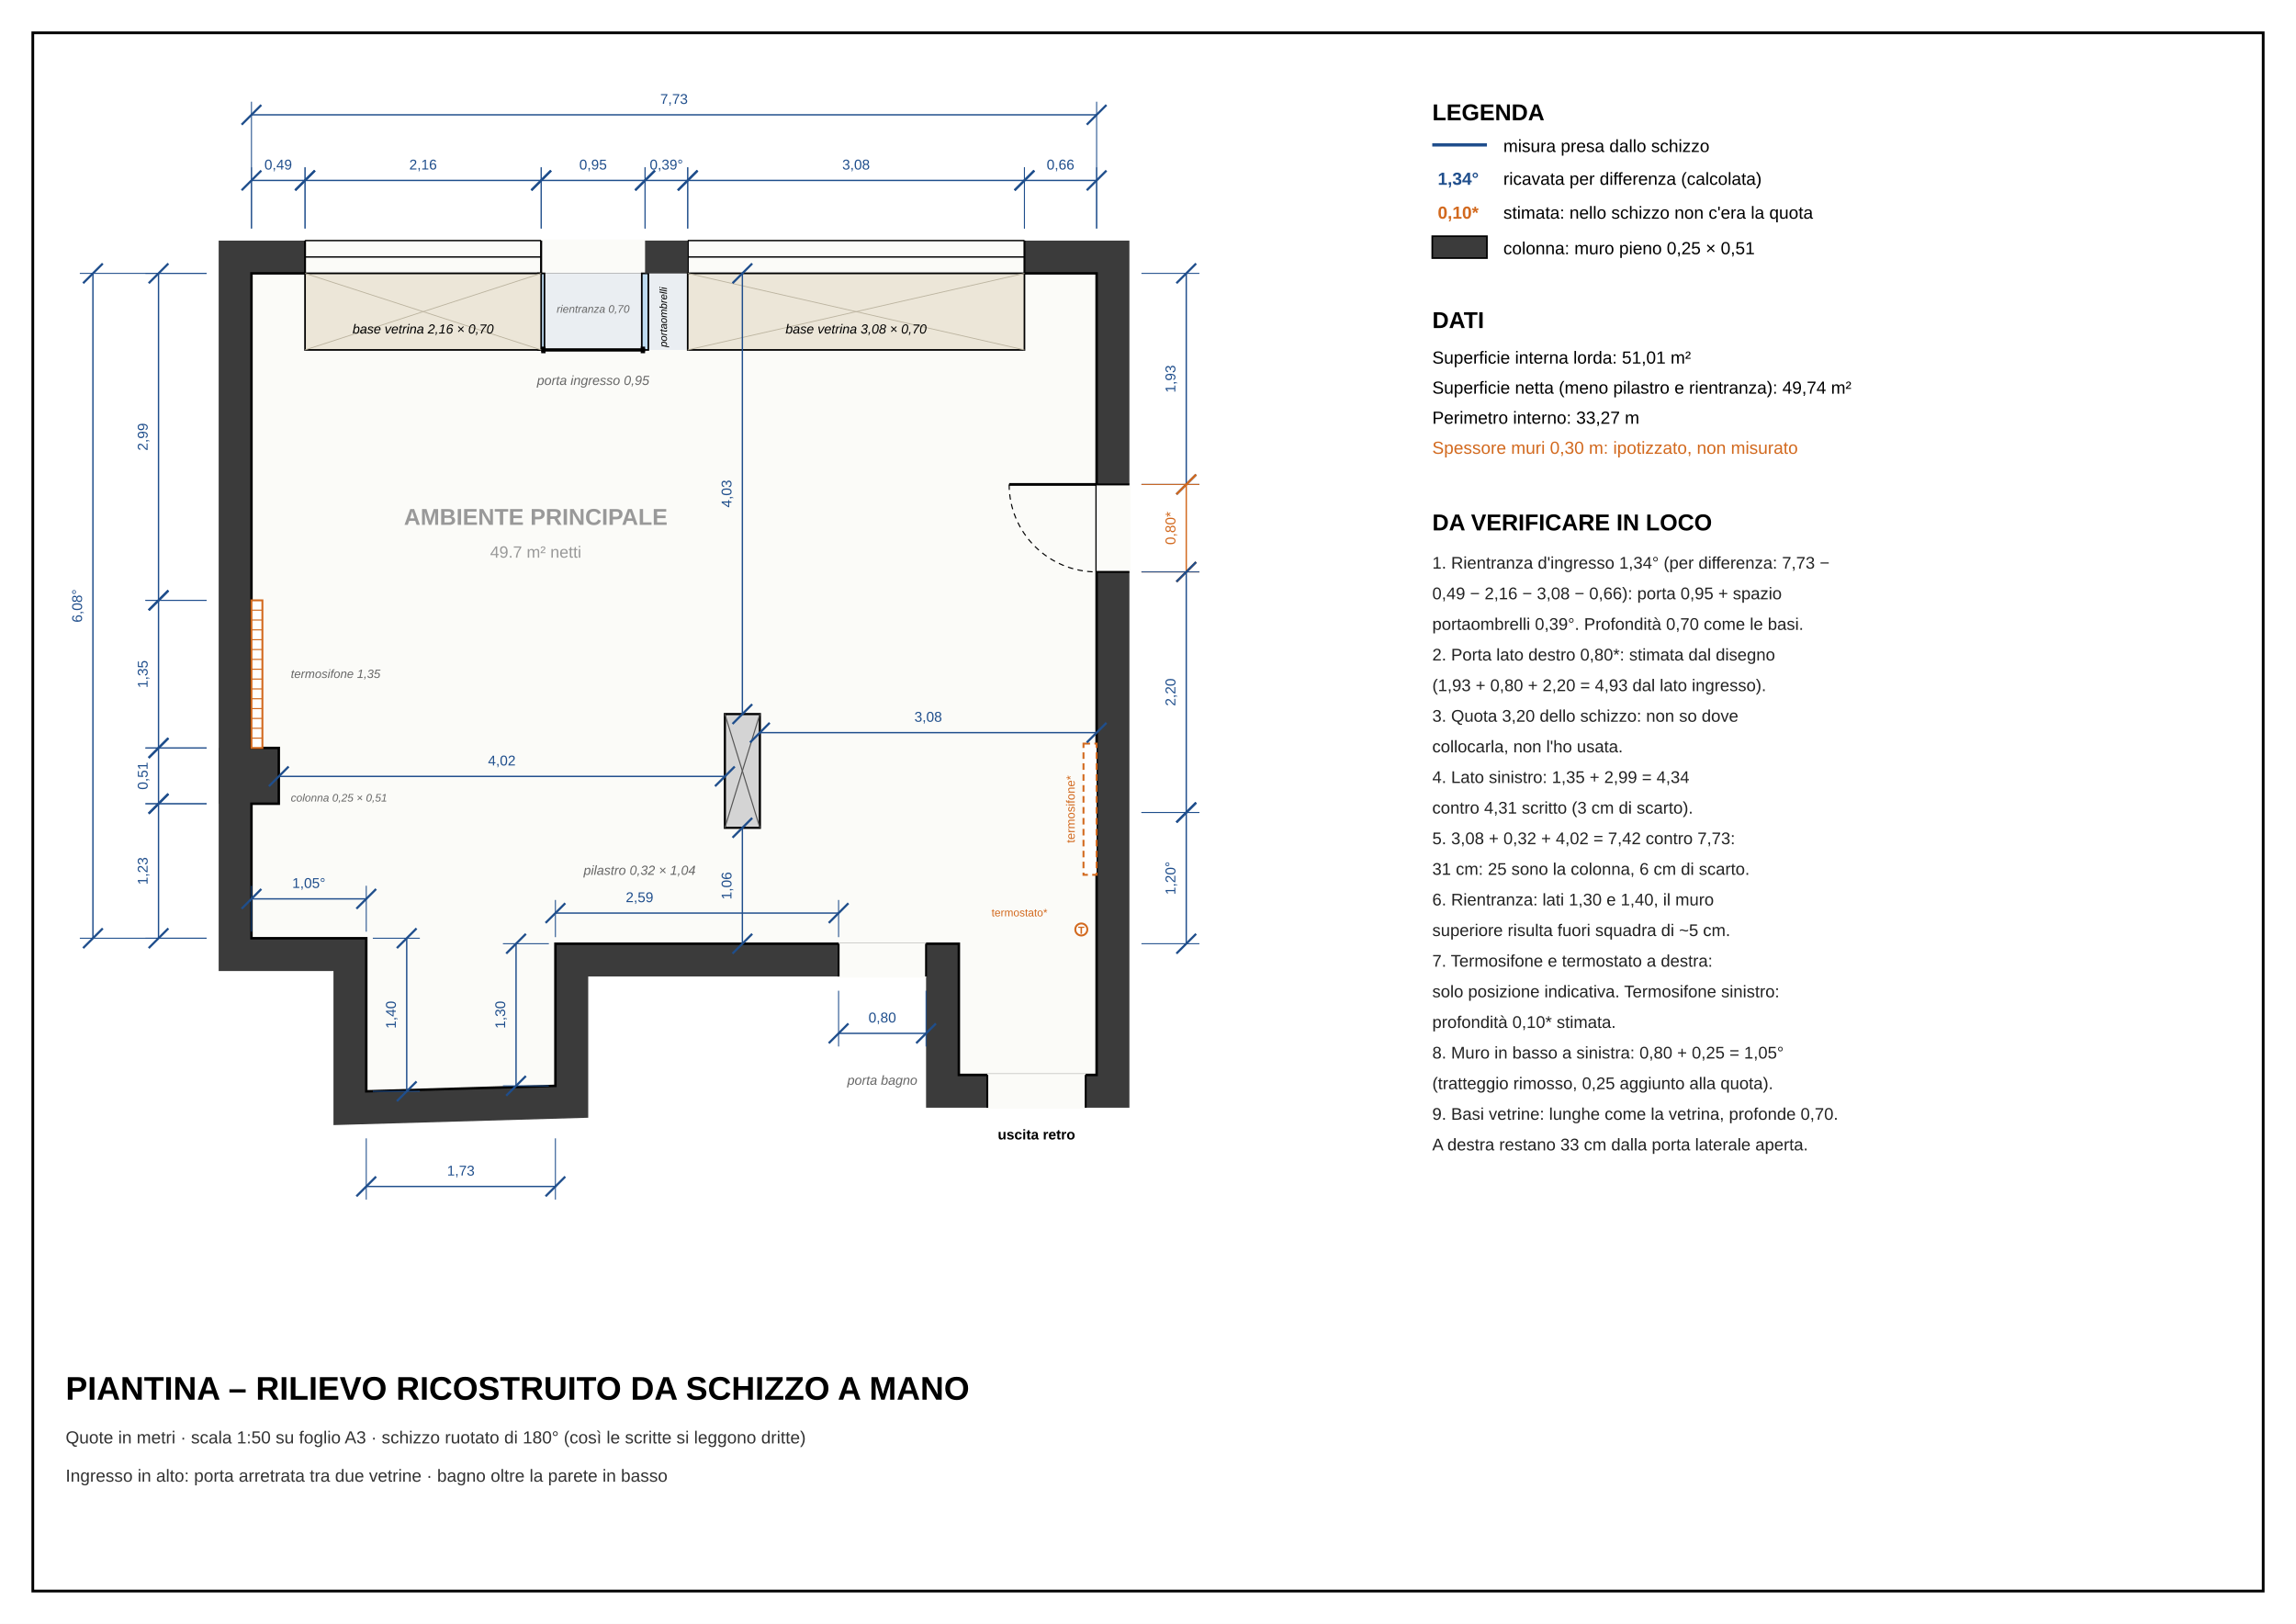
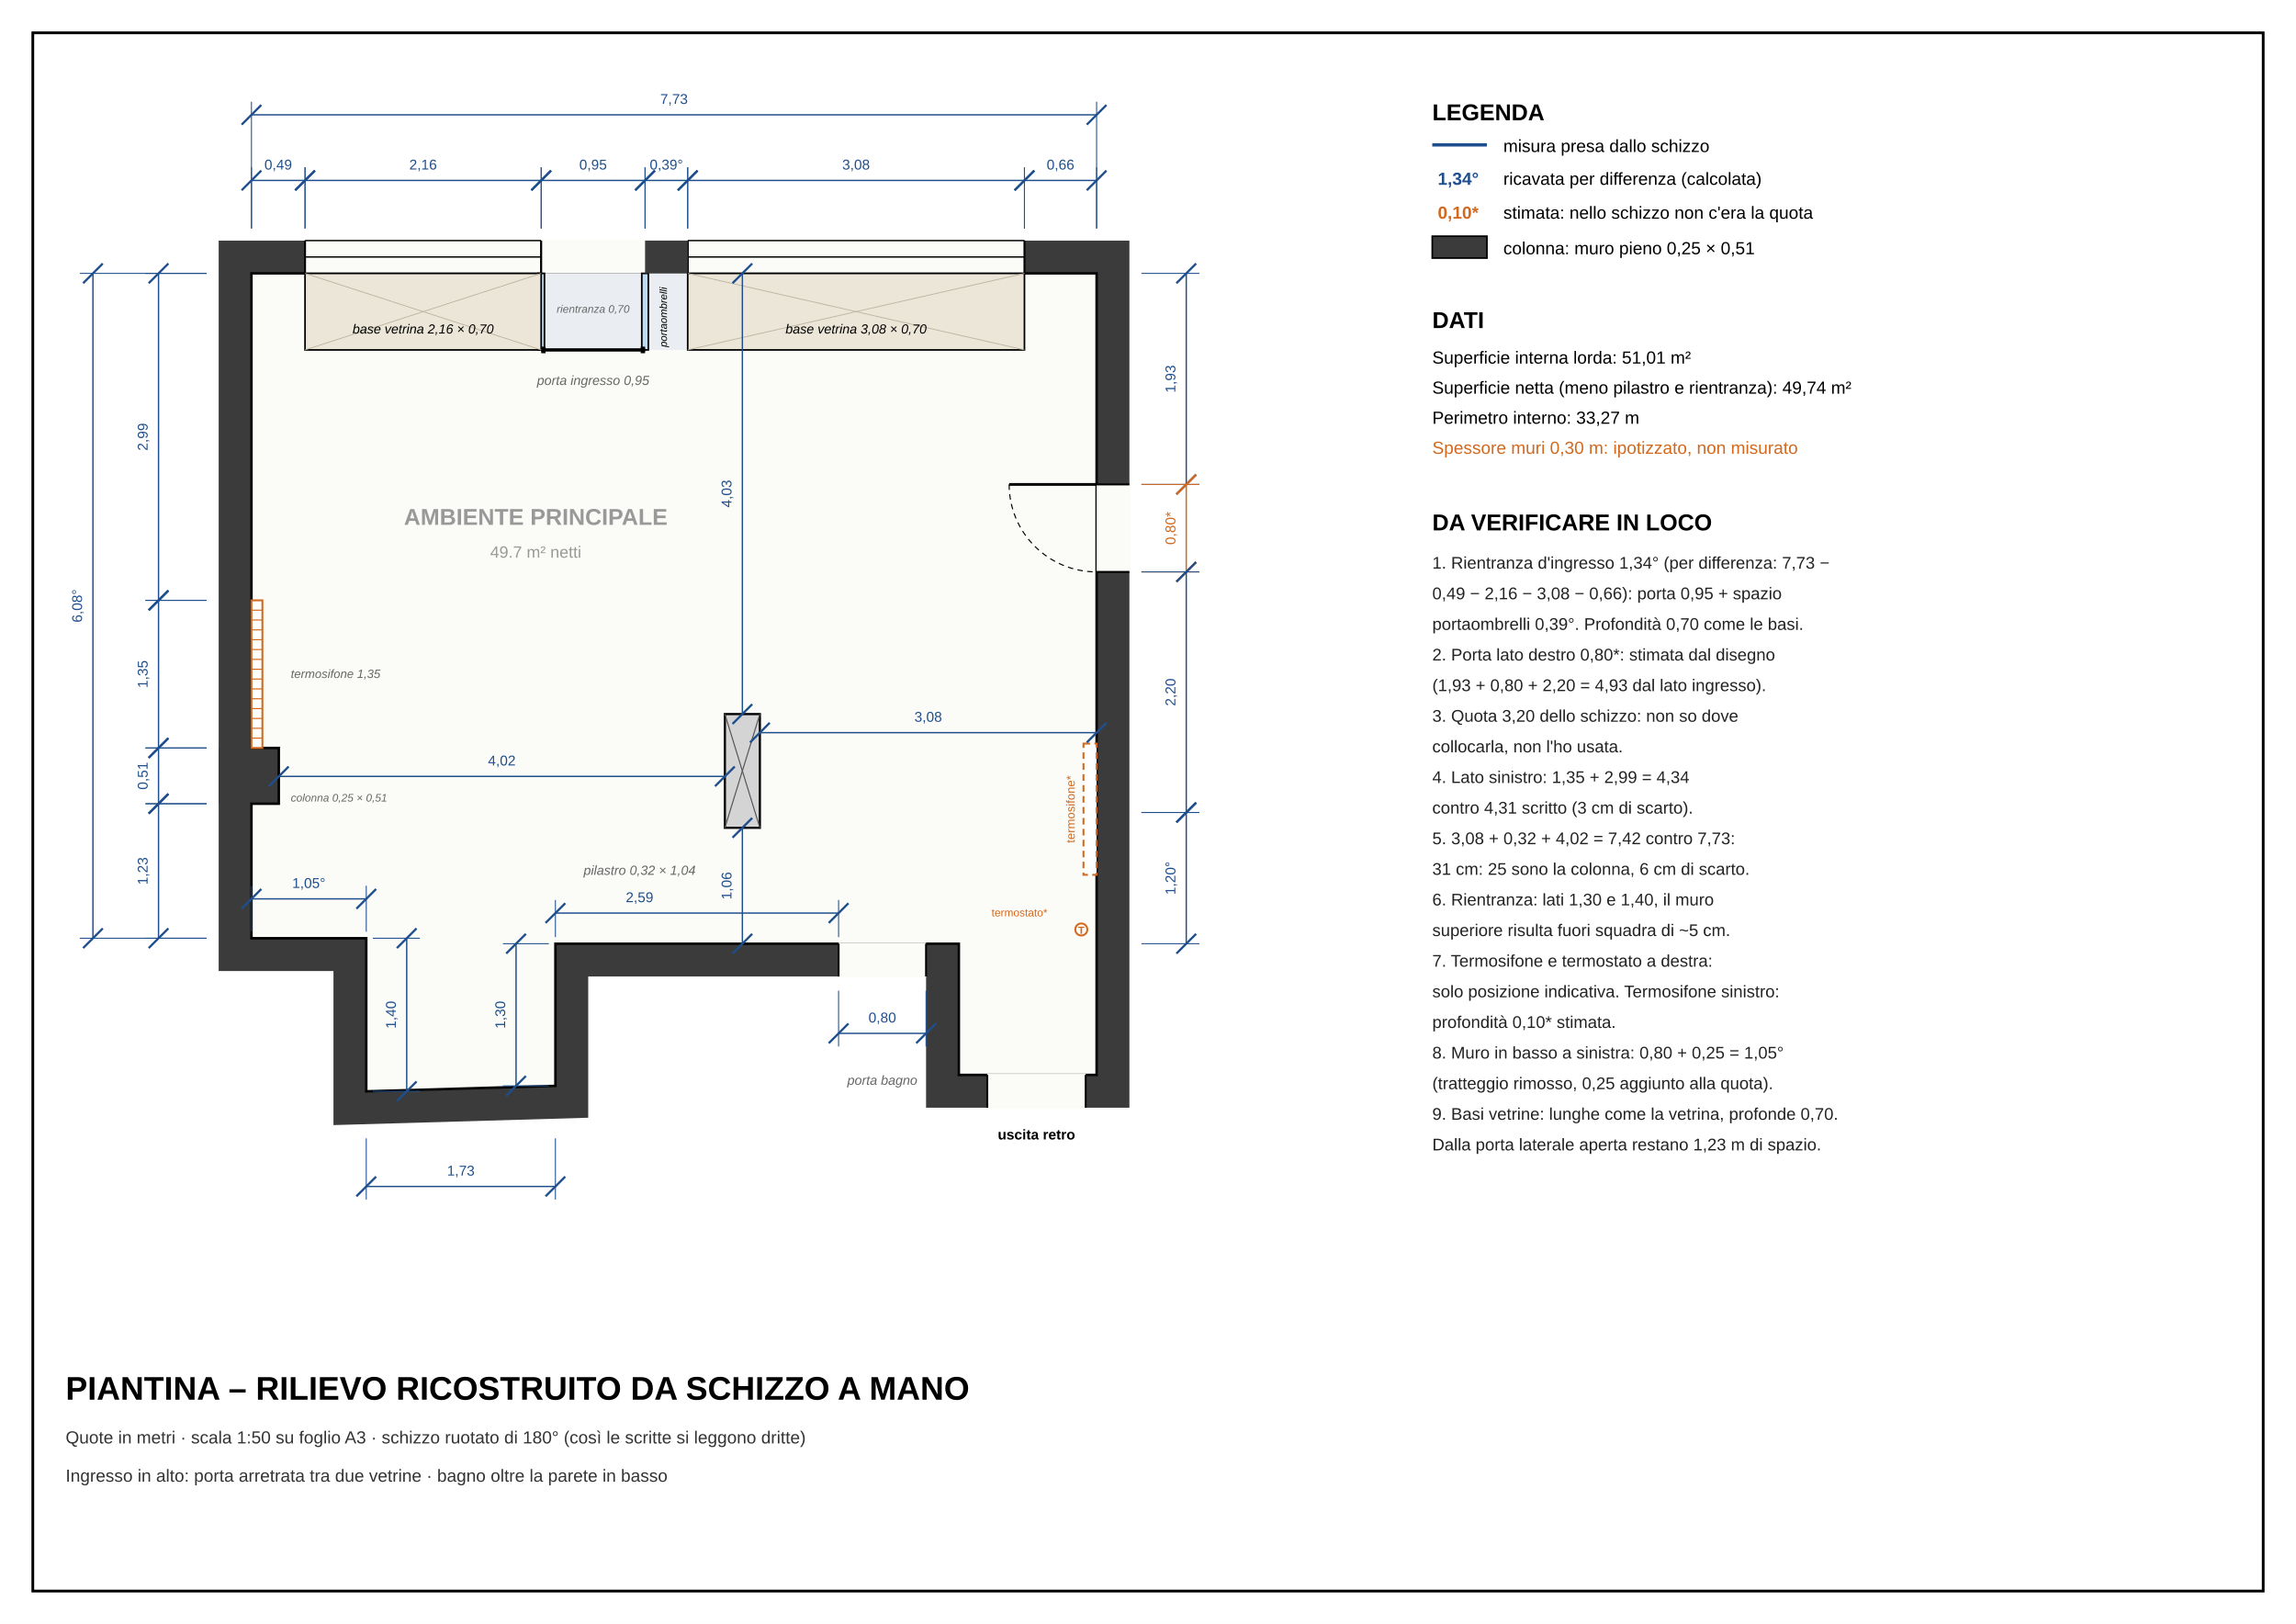
<svg xmlns="http://www.w3.org/2000/svg" width="420mm" height="297mm" viewBox="0 0 420 297" font-family="Arial, Helvetica, sans-serif">
  <defs>
    <pattern id="hatch" width="1.6" height="1.6" patternUnits="userSpaceOnUse" patternTransform="rotate(45)">
      <line x1="0" y1="0" x2="0" y2="1.6" stroke="#777" stroke-width="0.25" />
    </pattern>
  </defs>
  <rect width="420" height="297" fill="#ffffff" />
  <rect x="6" y="6" width="408" height="285" fill="none" stroke="#000" stroke-width="0.5" />
  <polygon points="46.00,50.00 200.60,50.00 200.60,196.60 175.40,196.60 175.40,172.60 101.60,172.60 101.60,198.60 67.00,199.60 67.00,171.60 46.00,171.60 46.00,147.00 51.00,147.00 51.00,136.80 46.00,136.80" fill="none" stroke="#3b3b3b" stroke-width="12.00" stroke-linejoin="miter" stroke-miterlimit="10" />
  <polygon points="46.00,50.00 200.60,50.00 200.60,196.60 175.40,196.60 175.40,172.60 101.60,172.60 101.60,198.60 67.00,199.60 67.00,171.60 46.00,171.60 46.00,147.00 51.00,147.00 51.00,136.80 46.00,136.80" fill="#fbfbf8" stroke="none" />
  <rect x="40.00" y="136.80" width="11.00" height="10.20" fill="#3b3b3b" stroke="none" stroke-width="0.25" />
  <polygon points="46.00,50.00 200.60,50.00 200.60,196.60 175.40,196.60 175.40,172.60 101.60,172.60 101.60,198.60 67.00,199.60 67.00,171.60 46.00,171.60 46.00,147.00 51.00,147.00 51.00,136.80 46.00,136.80" fill="none" stroke="#000" stroke-width="0.45" stroke-linejoin="miter" />
  <rect x="55.80" y="43.80" width="43.20" height="6.20" fill="#fbfbf8" stroke="none" stroke-width="0.25" />
  <line x1="55.80" y1="44.00" x2="55.80" y2="50.00" stroke="#000" stroke-width="0.35" />
  <line x1="99.00" y1="44.00" x2="99.00" y2="50.00" stroke="#000" stroke-width="0.35" />
  <line x1="55.80" y1="44.00" x2="99.00" y2="44.00" stroke="#000" stroke-width="0.25" />
  <line x1="55.80" y1="47.00" x2="99.00" y2="47.00" stroke="#000" stroke-width="0.25" />
  <line x1="55.80" y1="50.00" x2="99.00" y2="50.00" stroke="#000" stroke-width="0.25" />
  <rect x="125.80" y="43.80" width="61.60" height="6.20" fill="#fbfbf8" stroke="none" stroke-width="0.25" />
  <line x1="125.80" y1="44.00" x2="125.80" y2="50.00" stroke="#000" stroke-width="0.35" />
  <line x1="187.40" y1="44.00" x2="187.40" y2="50.00" stroke="#000" stroke-width="0.35" />
  <line x1="125.80" y1="44.00" x2="187.40" y2="44.00" stroke="#000" stroke-width="0.25" />
  <line x1="125.80" y1="47.00" x2="187.40" y2="47.00" stroke="#000" stroke-width="0.25" />
  <line x1="125.80" y1="50.00" x2="187.40" y2="50.00" stroke="#000" stroke-width="0.25" />
  <rect x="99.00" y="43.80" width="26.80" height="6.20" fill="#fbfbf8" stroke="none" stroke-width="0.25" />
  <line x1="99.00" y1="44.00" x2="99.00" y2="50.00" stroke="#000" stroke-width="0.35" />
  <line x1="125.80" y1="44.00" x2="125.80" y2="50.00" stroke="#000" stroke-width="0.35" />
  <rect x="99.00" y="50.00" width="26.80" height="14.00" fill="#eaeef2" stroke="none" stroke-width="0.25" />
  <rect x="98.40" y="50.00" width="1.20" height="14.00" fill="#bfdcf2" stroke="#000" stroke-width="0.3" />
  <rect x="117.40" y="50.00" width="1.20" height="14.00" fill="#bfdcf2" stroke="#000" stroke-width="0.3" />
  <line x1="99.00" y1="64.00" x2="118.00" y2="64.00" stroke="#000" stroke-width="0.6" />
  <rect x="99.00" y="63.40" width="0.80" height="1.20" fill="#000" stroke="none" stroke-width="0.25" />
  <rect x="117.20" y="63.40" width="0.80" height="1.20" fill="#000" stroke="none" stroke-width="0.25" />
  <rect x="118.00" y="44.00" width="7.80" height="6.00" fill="#3b3b3b" stroke="none" stroke-width="0.25" />
  <rect x="200.60" y="88.60" width="6.20" height="16.00" fill="#fbfbf8" stroke="none" stroke-width="0.25" />
  <line x1="200.60" y1="88.60" x2="206.60" y2="88.60" stroke="#000" stroke-width="0.35" />
  <line x1="200.60" y1="104.60" x2="206.60" y2="104.60" stroke="#000" stroke-width="0.35" />
  <line x1="200.60" y1="88.60" x2="184.60" y2="88.60" stroke="#000" stroke-width="0.5" />
  <path d="M 184.60 88.60 A 16.00 16.00 0 0 0 200.60 104.60" fill="none" stroke="#000" stroke-width="0.2" stroke-dasharray="1 0.8" />
  <rect x="153.40" y="172.40" width="16.00" height="6.40" fill="#fbfbf8" stroke="none" stroke-width="0.25" />
  <line x1="153.40" y1="172.60" x2="153.40" y2="178.60" stroke="#000" stroke-width="0.35" />
  <line x1="169.40" y1="172.60" x2="169.40" y2="178.60" stroke="#000" stroke-width="0.35" />
  <rect x="180.60" y="196.40" width="18.00" height="6.40" fill="#fbfbf8" stroke="none" stroke-width="0.25" />
  <line x1="180.60" y1="196.60" x2="180.60" y2="202.60" stroke="#000" stroke-width="0.35" />
  <line x1="198.60" y1="196.60" x2="198.60" y2="202.60" stroke="#000" stroke-width="0.35" />
  <rect x="180.60" y="196.40" width="18.00" height="6.40" fill="none" stroke="none" stroke-width="0.25" />
  <rect x="55.80" y="50.00" width="43.20" height="14.00" fill="#ece6d8" stroke="#000" stroke-width="0.3" />
  <line x1="55.80" y1="50.00" x2="99.00" y2="64.00" stroke="#bbb39f" stroke-width="0.15" />
  <line x1="55.80" y1="64.00" x2="99.00" y2="50.00" stroke="#bbb39f" stroke-width="0.15" />
  <rect x="125.80" y="50.00" width="61.60" height="14.00" fill="#ece6d8" stroke="#000" stroke-width="0.3" />
  <line x1="125.80" y1="50.00" x2="187.40" y2="64.00" stroke="#bbb39f" stroke-width="0.15" />
  <line x1="125.80" y1="64.00" x2="187.40" y2="50.00" stroke="#bbb39f" stroke-width="0.15" />
  <rect x="132.60" y="130.60" width="6.40" height="20.80" fill="#d4d4d4" stroke="#000" stroke-width="0.4" />
  <line x1="132.60" y1="130.60" x2="139.00" y2="151.40" stroke="#555" stroke-width="0.2" />
  <line x1="139.00" y1="130.60" x2="132.60" y2="151.40" stroke="#555" stroke-width="0.2" />
  <rect x="46.00" y="109.80" width="2.00" height="27.00" fill="#fff" stroke="#d2691e" stroke-width="0.35" />
  <line x1="46.00" y1="111.60" x2="48.00" y2="111.60" stroke="#d2691e" stroke-width="0.2" />
  <line x1="46.00" y1="113.40" x2="48.00" y2="113.40" stroke="#d2691e" stroke-width="0.2" />
  <line x1="46.00" y1="115.20" x2="48.00" y2="115.20" stroke="#d2691e" stroke-width="0.2" />
  <line x1="46.00" y1="117.00" x2="48.00" y2="117.00" stroke="#d2691e" stroke-width="0.2" />
  <line x1="46.00" y1="118.80" x2="48.00" y2="118.80" stroke="#d2691e" stroke-width="0.2" />
  <line x1="46.00" y1="120.60" x2="48.00" y2="120.60" stroke="#d2691e" stroke-width="0.2" />
  <line x1="46.00" y1="122.40" x2="48.00" y2="122.40" stroke="#d2691e" stroke-width="0.2" />
  <line x1="46.00" y1="124.20" x2="48.00" y2="124.20" stroke="#d2691e" stroke-width="0.2" />
  <line x1="46.00" y1="126.00" x2="48.00" y2="126.00" stroke="#d2691e" stroke-width="0.2" />
  <line x1="46.00" y1="127.80" x2="48.00" y2="127.80" stroke="#d2691e" stroke-width="0.2" />
  <line x1="46.00" y1="129.60" x2="48.00" y2="129.60" stroke="#d2691e" stroke-width="0.2" />
  <line x1="46.00" y1="131.40" x2="48.00" y2="131.40" stroke="#d2691e" stroke-width="0.2" />
  <line x1="46.00" y1="133.20" x2="48.00" y2="133.20" stroke="#d2691e" stroke-width="0.2" />
  <line x1="46.00" y1="135.00" x2="48.00" y2="135.00" stroke="#d2691e" stroke-width="0.2" />
  <rect x="198.20" y="136.00" width="2.40" height="24.00" fill="#fff" stroke="#d2691e" stroke-width="0.35" stroke-dasharray="1.2 0.8" />
  <text x="196.60" y="148.00" font-size="2.2" fill="#d2691e" text-anchor="middle" font-weight="normal" font-style="normal" transform="rotate(-90 196.60 148.00)">termosifone*</text>
  <circle cx="197.80" cy="170.00" r="1.1" fill="#fff" stroke="#d2691e" stroke-width="0.35" />
  <text x="197.80" y="170.80" font-size="1.9" fill="#d2691e" text-anchor="middle" font-weight="bold">T</text>
  <text x="191.60" y="167.60" font-size="2.0" fill="#d2691e" text-anchor="end" font-weight="normal" font-style="normal">termostato*</text>
  <text x="77.40" y="61.00" font-size="2.4" fill="#000" text-anchor="middle" font-weight="normal" font-style="italic">base vetrina 2,16 × 0,70</text>
  <text x="156.60" y="61.00" font-size="2.4" fill="#000" text-anchor="middle" font-weight="normal" font-style="italic">base vetrina 3,08 × 0,70</text>
  <text x="108.50" y="70.40" font-size="2.4" fill="#666666" text-anchor="middle" font-weight="normal" font-style="italic">porta ingresso 0,95</text>
  <text x="108.50" y="57.20" font-size="2.0" fill="#666666" text-anchor="middle" font-weight="normal" font-style="italic">rientranza 0,70</text>
  <text x="122.00" y="58.00" font-size="1.9" fill="#000" text-anchor="middle" font-weight="normal" font-style="italic" transform="rotate(-90 122.00 58.00)">portaombrelli</text>
  <text x="117.00" y="160.00" font-size="2.4" fill="#666666" text-anchor="middle" font-weight="normal" font-style="italic">pilastro 0,32 × 1,04</text>
  <text x="53.20" y="124.00" font-size="2.2" fill="#666666" text-anchor="start" font-weight="normal" font-style="italic">termosifone 1,35</text>
  <text x="53.20" y="146.60" font-size="2.0" fill="#666666" text-anchor="start" font-weight="normal" font-style="italic">colonna 0,25 × 0,51</text>
  <text x="161.40" y="198.40" font-size="2.4" fill="#666666" text-anchor="middle" font-weight="normal" font-style="italic">porta bagno</text>
  <text x="189.60" y="208.40" font-size="2.6" fill="#000" text-anchor="middle" font-weight="bold" font-style="normal">uscita retro</text>
  <text x="98.00" y="96.00" font-size="4.2" fill="#999" text-anchor="middle" font-weight="bold" font-style="normal">AMBIENTE PRINCIPALE</text>
  <text x="98.00" y="102.00" font-size="3.0" fill="#999" text-anchor="middle" font-weight="normal" font-style="normal">49.7 m² netti</text>
  <line x1="46.00" y1="41.80" x2="46.00" y2="30.60" stroke="#1f4e8c" stroke-width="0.18" />
  <line x1="55.80" y1="41.80" x2="55.80" y2="30.60" stroke="#1f4e8c" stroke-width="0.18" />
  <line x1="46.00" y1="33.00" x2="55.80" y2="33.00" stroke="#1f4e8c" stroke-width="0.25" />
  <line x1="44.20" y1="34.80" x2="47.80" y2="31.20" stroke="#1f4e8c" stroke-width="0.4" />
  <line x1="54.00" y1="34.80" x2="57.60" y2="31.20" stroke="#1f4e8c" stroke-width="0.4" />
  <text x="50.90" y="31.00" font-size="2.6" fill="#1f4e8c" text-anchor="middle" font-weight="normal" font-style="normal">0,49</text>
  <line x1="55.80" y1="41.80" x2="55.80" y2="30.60" stroke="#1f4e8c" stroke-width="0.18" />
  <line x1="99.00" y1="41.80" x2="99.00" y2="30.60" stroke="#1f4e8c" stroke-width="0.18" />
  <line x1="55.80" y1="33.00" x2="99.00" y2="33.00" stroke="#1f4e8c" stroke-width="0.25" />
  <line x1="54.00" y1="34.80" x2="57.60" y2="31.20" stroke="#1f4e8c" stroke-width="0.4" />
  <line x1="97.20" y1="34.80" x2="100.80" y2="31.20" stroke="#1f4e8c" stroke-width="0.4" />
  <text x="77.40" y="31.00" font-size="2.6" fill="#1f4e8c" text-anchor="middle" font-weight="normal" font-style="normal">2,16</text>
  <line x1="99.00" y1="41.80" x2="99.00" y2="30.60" stroke="#1f4e8c" stroke-width="0.18" />
  <line x1="118.00" y1="41.80" x2="118.00" y2="30.60" stroke="#1f4e8c" stroke-width="0.18" />
  <line x1="99.00" y1="33.00" x2="118.00" y2="33.00" stroke="#1f4e8c" stroke-width="0.25" />
  <line x1="97.20" y1="34.80" x2="100.80" y2="31.20" stroke="#1f4e8c" stroke-width="0.4" />
  <line x1="116.20" y1="34.80" x2="119.80" y2="31.20" stroke="#1f4e8c" stroke-width="0.4" />
  <text x="108.50" y="31.00" font-size="2.6" fill="#1f4e8c" text-anchor="middle" font-weight="normal" font-style="normal">0,95</text>
  <line x1="118.00" y1="41.80" x2="118.00" y2="30.60" stroke="#1f4e8c" stroke-width="0.18" />
  <line x1="125.80" y1="41.80" x2="125.80" y2="30.60" stroke="#1f4e8c" stroke-width="0.18" />
  <line x1="118.00" y1="33.00" x2="125.80" y2="33.00" stroke="#1f4e8c" stroke-width="0.25" />
  <line x1="116.20" y1="34.80" x2="119.80" y2="31.20" stroke="#1f4e8c" stroke-width="0.4" />
  <line x1="124.00" y1="34.80" x2="127.60" y2="31.20" stroke="#1f4e8c" stroke-width="0.4" />
  <text x="121.90" y="31.00" font-size="2.6" fill="#1f4e8c" text-anchor="middle" font-weight="normal" font-style="normal">0,39°</text>
  <line x1="125.80" y1="41.80" x2="125.80" y2="30.60" stroke="#1f4e8c" stroke-width="0.18" />
  <line x1="187.40" y1="41.80" x2="187.40" y2="30.60" stroke="#1f4e8c" stroke-width="0.18" />
  <line x1="125.80" y1="33.00" x2="187.40" y2="33.00" stroke="#1f4e8c" stroke-width="0.25" />
  <line x1="124.00" y1="34.80" x2="127.60" y2="31.20" stroke="#1f4e8c" stroke-width="0.4" />
  <line x1="185.60" y1="34.80" x2="189.20" y2="31.20" stroke="#1f4e8c" stroke-width="0.4" />
  <text x="156.60" y="31.00" font-size="2.6" fill="#1f4e8c" text-anchor="middle" font-weight="normal" font-style="normal">3,08</text>
  <line x1="187.40" y1="41.80" x2="187.40" y2="30.60" stroke="#1f4e8c" stroke-width="0.18" />
  <line x1="200.60" y1="41.80" x2="200.60" y2="30.60" stroke="#1f4e8c" stroke-width="0.18" />
  <line x1="187.40" y1="33.00" x2="200.60" y2="33.00" stroke="#1f4e8c" stroke-width="0.25" />
  <line x1="185.60" y1="34.80" x2="189.20" y2="31.20" stroke="#1f4e8c" stroke-width="0.4" />
  <line x1="198.80" y1="34.80" x2="202.40" y2="31.20" stroke="#1f4e8c" stroke-width="0.4" />
  <text x="194.00" y="31.00" font-size="2.6" fill="#1f4e8c" text-anchor="middle" font-weight="normal" font-style="normal">0,66</text>
  <line x1="46.00" y1="41.80" x2="46.00" y2="18.60" stroke="#1f4e8c" stroke-width="0.18" />
  <line x1="200.60" y1="41.80" x2="200.60" y2="18.60" stroke="#1f4e8c" stroke-width="0.18" />
  <line x1="46.00" y1="21.00" x2="200.60" y2="21.00" stroke="#1f4e8c" stroke-width="0.25" />
  <line x1="44.20" y1="22.80" x2="47.80" y2="19.20" stroke="#1f4e8c" stroke-width="0.4" />
  <line x1="198.80" y1="22.80" x2="202.40" y2="19.20" stroke="#1f4e8c" stroke-width="0.4" />
  <text x="123.30" y="19.00" font-size="2.6" fill="#1f4e8c" text-anchor="middle" font-weight="normal" font-style="normal">7,73</text>
  <line x1="208.80" y1="50.00" x2="219.40" y2="50.00" stroke="#1f4e8c" stroke-width="0.18" />
  <line x1="208.80" y1="88.60" x2="219.40" y2="88.60" stroke="#1f4e8c" stroke-width="0.18" />
  <line x1="217.00" y1="50.00" x2="217.00" y2="88.60" stroke="#1f4e8c" stroke-width="0.25" />
  <line x1="215.20" y1="51.80" x2="218.80" y2="48.20" stroke="#1f4e8c" stroke-width="0.4" />
  <line x1="215.20" y1="90.40" x2="218.80" y2="86.80" stroke="#1f4e8c" stroke-width="0.4" />
  <text x="215.00" y="69.30" font-size="2.6" fill="#1f4e8c" text-anchor="middle" font-weight="normal" font-style="normal" transform="rotate(-90 215.00 69.30)">1,93</text>
  <line x1="208.80" y1="88.60" x2="219.40" y2="88.60" stroke="#d2691e" stroke-width="0.18" />
  <line x1="208.80" y1="104.60" x2="219.40" y2="104.60" stroke="#d2691e" stroke-width="0.18" />
  <line x1="217.00" y1="88.60" x2="217.00" y2="104.60" stroke="#d2691e" stroke-width="0.25" />
  <line x1="215.20" y1="90.40" x2="218.80" y2="86.80" stroke="#d2691e" stroke-width="0.4" />
  <line x1="215.20" y1="106.40" x2="218.80" y2="102.80" stroke="#d2691e" stroke-width="0.4" />
  <text x="215.00" y="96.60" font-size="2.6" fill="#d2691e" text-anchor="middle" font-weight="normal" font-style="normal" transform="rotate(-90 215.00 96.60)">0,80*</text>
  <line x1="208.80" y1="104.60" x2="219.40" y2="104.60" stroke="#1f4e8c" stroke-width="0.18" />
  <line x1="208.80" y1="148.60" x2="219.40" y2="148.60" stroke="#1f4e8c" stroke-width="0.18" />
  <line x1="217.00" y1="104.60" x2="217.00" y2="148.60" stroke="#1f4e8c" stroke-width="0.25" />
  <line x1="215.20" y1="106.40" x2="218.80" y2="102.80" stroke="#1f4e8c" stroke-width="0.4" />
  <line x1="215.20" y1="150.40" x2="218.80" y2="146.80" stroke="#1f4e8c" stroke-width="0.4" />
  <text x="215.00" y="126.60" font-size="2.6" fill="#1f4e8c" text-anchor="middle" font-weight="normal" font-style="normal" transform="rotate(-90 215.00 126.60)">2,20</text>
  <line x1="208.80" y1="148.60" x2="219.40" y2="148.60" stroke="#1f4e8c" stroke-width="0.18" />
  <line x1="208.80" y1="172.60" x2="219.40" y2="172.60" stroke="#1f4e8c" stroke-width="0.18" />
  <line x1="217.00" y1="148.60" x2="217.00" y2="172.60" stroke="#1f4e8c" stroke-width="0.25" />
  <line x1="215.20" y1="150.40" x2="218.80" y2="146.80" stroke="#1f4e8c" stroke-width="0.4" />
  <line x1="215.20" y1="174.40" x2="218.80" y2="170.80" stroke="#1f4e8c" stroke-width="0.4" />
  <text x="215.00" y="160.60" font-size="2.6" fill="#1f4e8c" text-anchor="middle" font-weight="normal" font-style="normal" transform="rotate(-90 215.00 160.60)">1,20°</text>
  <line x1="37.80" y1="50.00" x2="26.60" y2="50.00" stroke="#1f4e8c" stroke-width="0.18" />
  <line x1="37.80" y1="109.80" x2="26.60" y2="109.80" stroke="#1f4e8c" stroke-width="0.18" />
  <line x1="29.00" y1="50.00" x2="29.00" y2="109.80" stroke="#1f4e8c" stroke-width="0.25" />
  <line x1="27.20" y1="51.80" x2="30.80" y2="48.20" stroke="#1f4e8c" stroke-width="0.4" />
  <line x1="27.20" y1="111.60" x2="30.80" y2="108.00" stroke="#1f4e8c" stroke-width="0.4" />
  <text x="27.00" y="79.90" font-size="2.6" fill="#1f4e8c" text-anchor="middle" font-weight="normal" font-style="normal" transform="rotate(-90 27.00 79.90)">2,99</text>
  <line x1="37.80" y1="109.80" x2="26.60" y2="109.80" stroke="#1f4e8c" stroke-width="0.18" />
  <line x1="37.80" y1="136.80" x2="26.60" y2="136.80" stroke="#1f4e8c" stroke-width="0.18" />
  <line x1="29.00" y1="109.80" x2="29.00" y2="136.80" stroke="#1f4e8c" stroke-width="0.25" />
  <line x1="27.20" y1="111.60" x2="30.80" y2="108.00" stroke="#1f4e8c" stroke-width="0.4" />
  <line x1="27.20" y1="138.60" x2="30.80" y2="135.00" stroke="#1f4e8c" stroke-width="0.4" />
  <text x="27.00" y="123.30" font-size="2.6" fill="#1f4e8c" text-anchor="middle" font-weight="normal" font-style="normal" transform="rotate(-90 27.00 123.30)">1,35</text>
  <line x1="37.80" y1="136.80" x2="26.60" y2="136.80" stroke="#1f4e8c" stroke-width="0.18" />
  <line x1="37.80" y1="147.00" x2="26.60" y2="147.00" stroke="#1f4e8c" stroke-width="0.18" />
  <line x1="29.00" y1="136.80" x2="29.00" y2="147.00" stroke="#1f4e8c" stroke-width="0.25" />
  <line x1="27.20" y1="138.60" x2="30.80" y2="135.00" stroke="#1f4e8c" stroke-width="0.4" />
  <line x1="27.20" y1="148.80" x2="30.80" y2="145.20" stroke="#1f4e8c" stroke-width="0.4" />
  <text x="27.00" y="141.90" font-size="2.6" fill="#1f4e8c" text-anchor="middle" font-weight="normal" font-style="normal" transform="rotate(-90 27.00 141.90)">0,51</text>
  <line x1="37.80" y1="147.00" x2="26.60" y2="147.00" stroke="#1f4e8c" stroke-width="0.18" />
  <line x1="37.80" y1="171.60" x2="26.60" y2="171.60" stroke="#1f4e8c" stroke-width="0.18" />
  <line x1="29.00" y1="147.00" x2="29.00" y2="171.60" stroke="#1f4e8c" stroke-width="0.25" />
  <line x1="27.20" y1="148.80" x2="30.80" y2="145.20" stroke="#1f4e8c" stroke-width="0.4" />
  <line x1="27.20" y1="173.40" x2="30.80" y2="169.80" stroke="#1f4e8c" stroke-width="0.4" />
  <text x="27.00" y="159.30" font-size="2.6" fill="#1f4e8c" text-anchor="middle" font-weight="normal" font-style="normal" transform="rotate(-90 27.00 159.30)">1,23</text>
  <line x1="37.80" y1="50.00" x2="14.60" y2="50.00" stroke="#1f4e8c" stroke-width="0.18" />
  <line x1="37.80" y1="171.60" x2="14.60" y2="171.60" stroke="#1f4e8c" stroke-width="0.18" />
  <line x1="17.00" y1="50.00" x2="17.00" y2="171.60" stroke="#1f4e8c" stroke-width="0.25" />
  <line x1="15.20" y1="51.80" x2="18.80" y2="48.20" stroke="#1f4e8c" stroke-width="0.4" />
  <line x1="15.20" y1="173.40" x2="18.80" y2="169.80" stroke="#1f4e8c" stroke-width="0.4" />
  <text x="15.00" y="110.80" font-size="2.6" fill="#1f4e8c" text-anchor="middle" font-weight="normal" font-style="normal" transform="rotate(-90 15.00 110.80)">6,08°</text>
  <line x1="139.00" y1="134.00" x2="200.60" y2="134.00" stroke="#1f4e8c" stroke-width="0.25" />
  <line x1="137.20" y1="135.80" x2="140.80" y2="132.20" stroke="#1f4e8c" stroke-width="0.4" />
  <line x1="198.80" y1="135.80" x2="202.40" y2="132.20" stroke="#1f4e8c" stroke-width="0.4" />
  <text x="169.80" y="132.00" font-size="2.6" fill="#1f4e8c" text-anchor="middle" font-weight="normal" font-style="normal">3,08</text>
  <line x1="51.00" y1="142.00" x2="132.60" y2="142.00" stroke="#1f4e8c" stroke-width="0.25" />
  <line x1="49.20" y1="143.80" x2="52.80" y2="140.20" stroke="#1f4e8c" stroke-width="0.4" />
  <line x1="130.80" y1="143.80" x2="134.40" y2="140.20" stroke="#1f4e8c" stroke-width="0.4" />
  <text x="91.80" y="140.00" font-size="2.6" fill="#1f4e8c" text-anchor="middle" font-weight="normal" font-style="normal">4,02</text>
  <line x1="135.80" y1="50.00" x2="135.80" y2="130.60" stroke="#1f4e8c" stroke-width="0.25" />
  <line x1="134.00" y1="51.80" x2="137.60" y2="48.20" stroke="#1f4e8c" stroke-width="0.4" />
  <line x1="134.00" y1="132.40" x2="137.60" y2="128.80" stroke="#1f4e8c" stroke-width="0.4" />
  <text x="133.80" y="90.30" font-size="2.6" fill="#1f4e8c" text-anchor="middle" font-weight="normal" font-style="normal" transform="rotate(-90 133.80 90.30)">4,03</text>
  <line x1="135.80" y1="151.40" x2="135.80" y2="172.60" stroke="#1f4e8c" stroke-width="0.25" />
  <line x1="134.00" y1="153.20" x2="137.60" y2="149.60" stroke="#1f4e8c" stroke-width="0.4" />
  <line x1="134.00" y1="174.40" x2="137.60" y2="170.80" stroke="#1f4e8c" stroke-width="0.4" />
  <text x="133.80" y="162.00" font-size="2.6" fill="#1f4e8c" text-anchor="middle" font-weight="normal" font-style="normal" transform="rotate(-90 133.80 162.00)">1,06</text>
  <line x1="46.00" y1="170.40" x2="46.00" y2="162.00" stroke="#1f4e8c" stroke-width="0.18" />
  <line x1="67.00" y1="170.40" x2="67.00" y2="162.00" stroke="#1f4e8c" stroke-width="0.18" />
  <line x1="46.00" y1="164.40" x2="67.00" y2="164.40" stroke="#1f4e8c" stroke-width="0.25" />
  <line x1="44.20" y1="166.20" x2="47.80" y2="162.60" stroke="#1f4e8c" stroke-width="0.4" />
  <line x1="65.20" y1="166.20" x2="68.80" y2="162.60" stroke="#1f4e8c" stroke-width="0.4" />
  <text x="56.50" y="162.40" font-size="2.6" fill="#1f4e8c" text-anchor="middle" font-weight="normal" font-style="normal">1,05°</text>
  <line x1="101.60" y1="171.40" x2="101.60" y2="164.60" stroke="#1f4e8c" stroke-width="0.18" />
  <line x1="153.40" y1="171.40" x2="153.40" y2="164.60" stroke="#1f4e8c" stroke-width="0.18" />
  <line x1="101.60" y1="167.00" x2="153.40" y2="167.00" stroke="#1f4e8c" stroke-width="0.25" />
  <line x1="99.80" y1="168.80" x2="103.40" y2="165.20" stroke="#1f4e8c" stroke-width="0.4" />
  <line x1="151.60" y1="168.80" x2="155.20" y2="165.20" stroke="#1f4e8c" stroke-width="0.4" />
  <text x="117.00" y="165.00" font-size="2.6" fill="#1f4e8c" text-anchor="middle" font-weight="normal" font-style="normal">2,59</text>
  <line x1="68.20" y1="171.60" x2="76.80" y2="171.60" stroke="#1f4e8c" stroke-width="0.18" />
  <line x1="68.20" y1="199.60" x2="76.80" y2="199.60" stroke="#1f4e8c" stroke-width="0.18" />
  <line x1="74.40" y1="171.60" x2="74.40" y2="199.60" stroke="#1f4e8c" stroke-width="0.25" />
  <line x1="72.60" y1="173.40" x2="76.20" y2="169.80" stroke="#1f4e8c" stroke-width="0.4" />
  <line x1="72.60" y1="201.40" x2="76.20" y2="197.80" stroke="#1f4e8c" stroke-width="0.4" />
  <text x="72.40" y="185.60" font-size="2.6" fill="#1f4e8c" text-anchor="middle" font-weight="normal" font-style="normal" transform="rotate(-90 72.40 185.60)">1,40</text>
  <line x1="100.40" y1="172.60" x2="92.00" y2="172.60" stroke="#1f4e8c" stroke-width="0.18" />
  <line x1="100.40" y1="198.60" x2="92.00" y2="198.60" stroke="#1f4e8c" stroke-width="0.18" />
  <line x1="94.40" y1="172.60" x2="94.40" y2="198.60" stroke="#1f4e8c" stroke-width="0.25" />
  <line x1="92.60" y1="174.40" x2="96.20" y2="170.80" stroke="#1f4e8c" stroke-width="0.4" />
  <line x1="92.60" y1="200.40" x2="96.20" y2="196.80" stroke="#1f4e8c" stroke-width="0.4" />
  <text x="92.40" y="185.60" font-size="2.6" fill="#1f4e8c" text-anchor="middle" font-weight="normal" font-style="normal" transform="rotate(-90 92.40 185.60)">1,30</text>
  <line x1="67.00" y1="208.20" x2="67.00" y2="219.40" stroke="#1f4e8c" stroke-width="0.18" />
  <line x1="101.60" y1="208.20" x2="101.60" y2="219.40" stroke="#1f4e8c" stroke-width="0.18" />
  <line x1="67.00" y1="217.00" x2="101.60" y2="217.00" stroke="#1f4e8c" stroke-width="0.25" />
  <line x1="65.20" y1="218.80" x2="68.80" y2="215.20" stroke="#1f4e8c" stroke-width="0.4" />
  <line x1="99.80" y1="218.80" x2="103.40" y2="215.20" stroke="#1f4e8c" stroke-width="0.4" />
  <text x="84.30" y="215.00" font-size="2.6" fill="#1f4e8c" text-anchor="middle" font-weight="normal" font-style="normal">1,73</text>
  <line x1="153.40" y1="181.20" x2="153.40" y2="191.40" stroke="#1f4e8c" stroke-width="0.18" />
  <line x1="169.40" y1="181.20" x2="169.40" y2="191.40" stroke="#1f4e8c" stroke-width="0.18" />
  <line x1="153.40" y1="189.00" x2="169.40" y2="189.00" stroke="#1f4e8c" stroke-width="0.25" />
  <line x1="151.60" y1="190.80" x2="155.20" y2="187.20" stroke="#1f4e8c" stroke-width="0.4" />
  <line x1="167.60" y1="190.80" x2="171.20" y2="187.20" stroke="#1f4e8c" stroke-width="0.4" />
  <text x="161.40" y="187.00" font-size="2.6" fill="#1f4e8c" text-anchor="middle" font-weight="normal" font-style="normal">0,80</text>
  <text x="12.00" y="256.00" font-size="6.0" fill="#000" text-anchor="start" font-weight="bold">PIANTINA – RILIEVO RICOSTRUITO DA SCHIZZO A MANO</text>
  <text x="12.00" y="264.00" font-size="3.2" fill="#333" text-anchor="start" font-weight="normal">Quote in metri · scala 1:50 su foglio A3 · schizzo ruotato di 180° (così le scritte si leggono dritte)</text>
  <text x="12.00" y="271.00" font-size="3.2" fill="#333" text-anchor="start" font-weight="normal">Ingresso in alto: porta arretrata tra due vetrine · bagno oltre la parete in basso</text>
  <text x="262.00" y="22.00" font-size="4.2" fill="#000" text-anchor="start" font-weight="bold">LEGENDA</text>
  <line x1="262" y1="26.5" x2="272" y2="26.5" stroke="#1f4e8c" stroke-width="0.6" />
  <text x="275.00" y="27.80" font-size="3.2" fill="#000" text-anchor="start" font-weight="normal">misura presa dallo schizzo</text>
  <text x="263.00" y="33.80" font-size="3.2" fill="#1f4e8c" text-anchor="start" font-weight="bold">1,34°</text>
  <text x="275.00" y="33.80" font-size="3.2" fill="#000" text-anchor="start" font-weight="normal">ricavata per differenza (calcolata)</text>
  <text x="263.00" y="40.00" font-size="3.2" fill="#d2691e" text-anchor="start" font-weight="bold">0,10*</text>
  <text x="275.00" y="40.00" font-size="3.2" fill="#000" text-anchor="start" font-weight="normal">stimata: nello schizzo non c'era la quota</text>
  <rect x="262" y="43.2" width="10" height="4" fill="#3b3b3b" stroke="#000" stroke-width="0.3" />
  <text x="275.00" y="46.50" font-size="3.2" fill="#000" text-anchor="start" font-weight="normal">colonna: muro pieno 0,25 × 0,51</text>
  <text x="262.00" y="60.00" font-size="4.2" fill="#000" text-anchor="start" font-weight="bold">DATI</text>
  <text x="262.00" y="66.50" font-size="3.2" fill="#000" text-anchor="start" font-weight="normal">Superficie interna lorda: 51,01 m²</text>
  <text x="262.00" y="72.00" font-size="3.2" fill="#000" text-anchor="start" font-weight="normal">Superficie netta (meno pilastro e rientranza): 49,74 m²</text>
  <text x="262.00" y="77.50" font-size="3.2" fill="#000" text-anchor="start" font-weight="normal">Perimetro interno: 33,27 m</text>
  <text x="262.00" y="83.00" font-size="3.2" fill="#d2691e" text-anchor="start" font-weight="normal">Spessore muri 0,30 m: ipotizzato, non misurato</text>
  <text x="262.00" y="97.00" font-size="4.2" fill="#000" text-anchor="start" font-weight="bold">DA VERIFICARE IN LOCO</text>
  <text x="262.00" y="104.00" font-size="3.1" fill="#222" text-anchor="start" font-weight="normal">1. Rientranza d'ingresso 1,34° (per differenza: 7,73 −</text>
  <text x="262.00" y="109.60" font-size="3.1" fill="#222" text-anchor="start" font-weight="normal">    0,49 − 2,16 − 3,08 − 0,66): porta 0,95 + spazio</text>
  <text x="262.00" y="115.20" font-size="3.1" fill="#222" text-anchor="start" font-weight="normal">    portaombrelli 0,39°. Profondità 0,70 come le basi.</text>
  <text x="262.00" y="120.80" font-size="3.1" fill="#222" text-anchor="start" font-weight="normal">2. Porta lato destro 0,80*: stimata dal disegno</text>
  <text x="262.00" y="126.40" font-size="3.1" fill="#222" text-anchor="start" font-weight="normal">    (1,93 + 0,80 + 2,20 = 4,93 dal lato ingresso).</text>
  <text x="262.00" y="132.00" font-size="3.1" fill="#222" text-anchor="start" font-weight="normal">3. Quota 3,20 dello schizzo: non so dove</text>
  <text x="262.00" y="137.60" font-size="3.1" fill="#222" text-anchor="start" font-weight="normal">    collocarla, non l'ho usata.</text>
  <text x="262.00" y="143.20" font-size="3.1" fill="#222" text-anchor="start" font-weight="normal">4. Lato sinistro: 1,35 + 2,99 = 4,34</text>
  <text x="262.00" y="148.80" font-size="3.1" fill="#222" text-anchor="start" font-weight="normal">    contro 4,31 scritto (3 cm di scarto).</text>
  <text x="262.00" y="154.40" font-size="3.1" fill="#222" text-anchor="start" font-weight="normal">5. 3,08 + 0,32 + 4,02 = 7,42 contro 7,73:</text>
  <text x="262.00" y="160.00" font-size="3.1" fill="#222" text-anchor="start" font-weight="normal">    31 cm: 25 sono la colonna, 6 cm di scarto.</text>
  <text x="262.00" y="165.60" font-size="3.1" fill="#222" text-anchor="start" font-weight="normal">6. Rientranza: lati 1,30 e 1,40, il muro</text>
  <text x="262.00" y="171.20" font-size="3.1" fill="#222" text-anchor="start" font-weight="normal">    superiore risulta fuori squadra di ~5 cm.</text>
  <text x="262.00" y="176.80" font-size="3.1" fill="#222" text-anchor="start" font-weight="normal">7. Termosifone e termostato a destra:</text>
  <text x="262.00" y="182.40" font-size="3.1" fill="#222" text-anchor="start" font-weight="normal">    solo posizione indicativa. Termosifone sinistro:</text>
  <text x="262.00" y="188.00" font-size="3.1" fill="#222" text-anchor="start" font-weight="normal">    profondità 0,10* stimata.</text>
  <text x="262.00" y="193.60" font-size="3.1" fill="#222" text-anchor="start" font-weight="normal">8. Muro in basso a sinistra: 0,80 + 0,25 = 1,05°</text>
  <text x="262.00" y="199.20" font-size="3.1" fill="#222" text-anchor="start" font-weight="normal">    (tratteggio rimosso, 0,25 aggiunto alla quota).</text>
  <text x="262.00" y="204.80" font-size="3.1" fill="#222" text-anchor="start" font-weight="normal">9. Basi vetrine: lunghe come la vetrina, profonde 0,70.</text>
-   <text x="262.00" y="210.40" font-size="3.1" fill="#222" text-anchor="start" font-weight="normal">    A destra restano 33 cm dalla porta laterale aperta.</text>
+   <text x="262.00" y="210.40" font-size="3.1" fill="#222" text-anchor="start" font-weight="normal">    Dalla porta laterale aperta restano 1,23 m di spazio.</text>
</svg>
